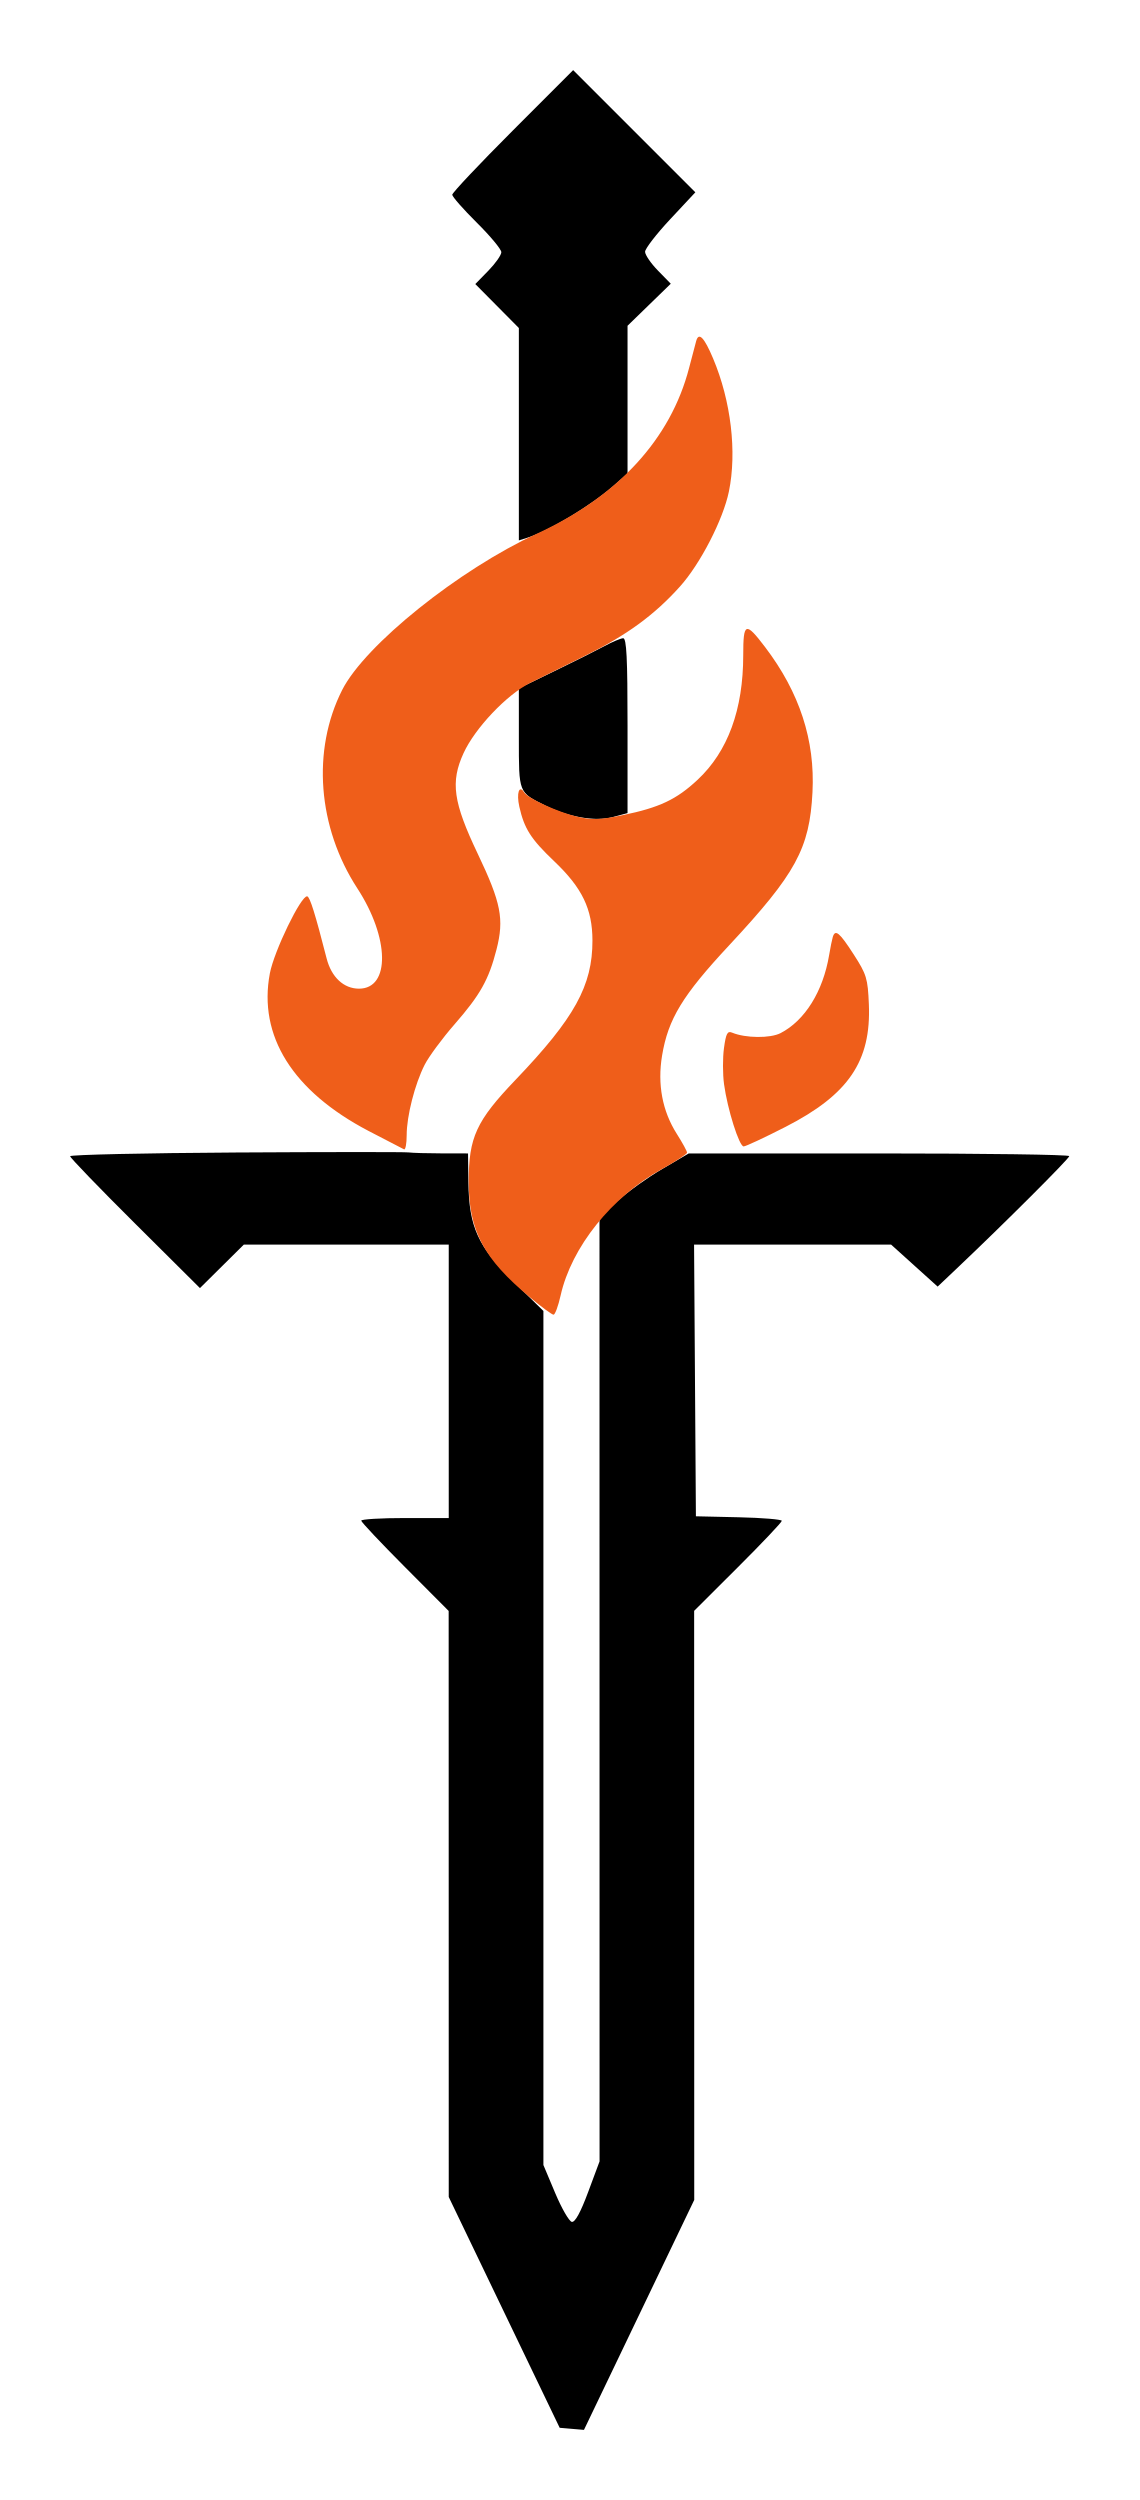
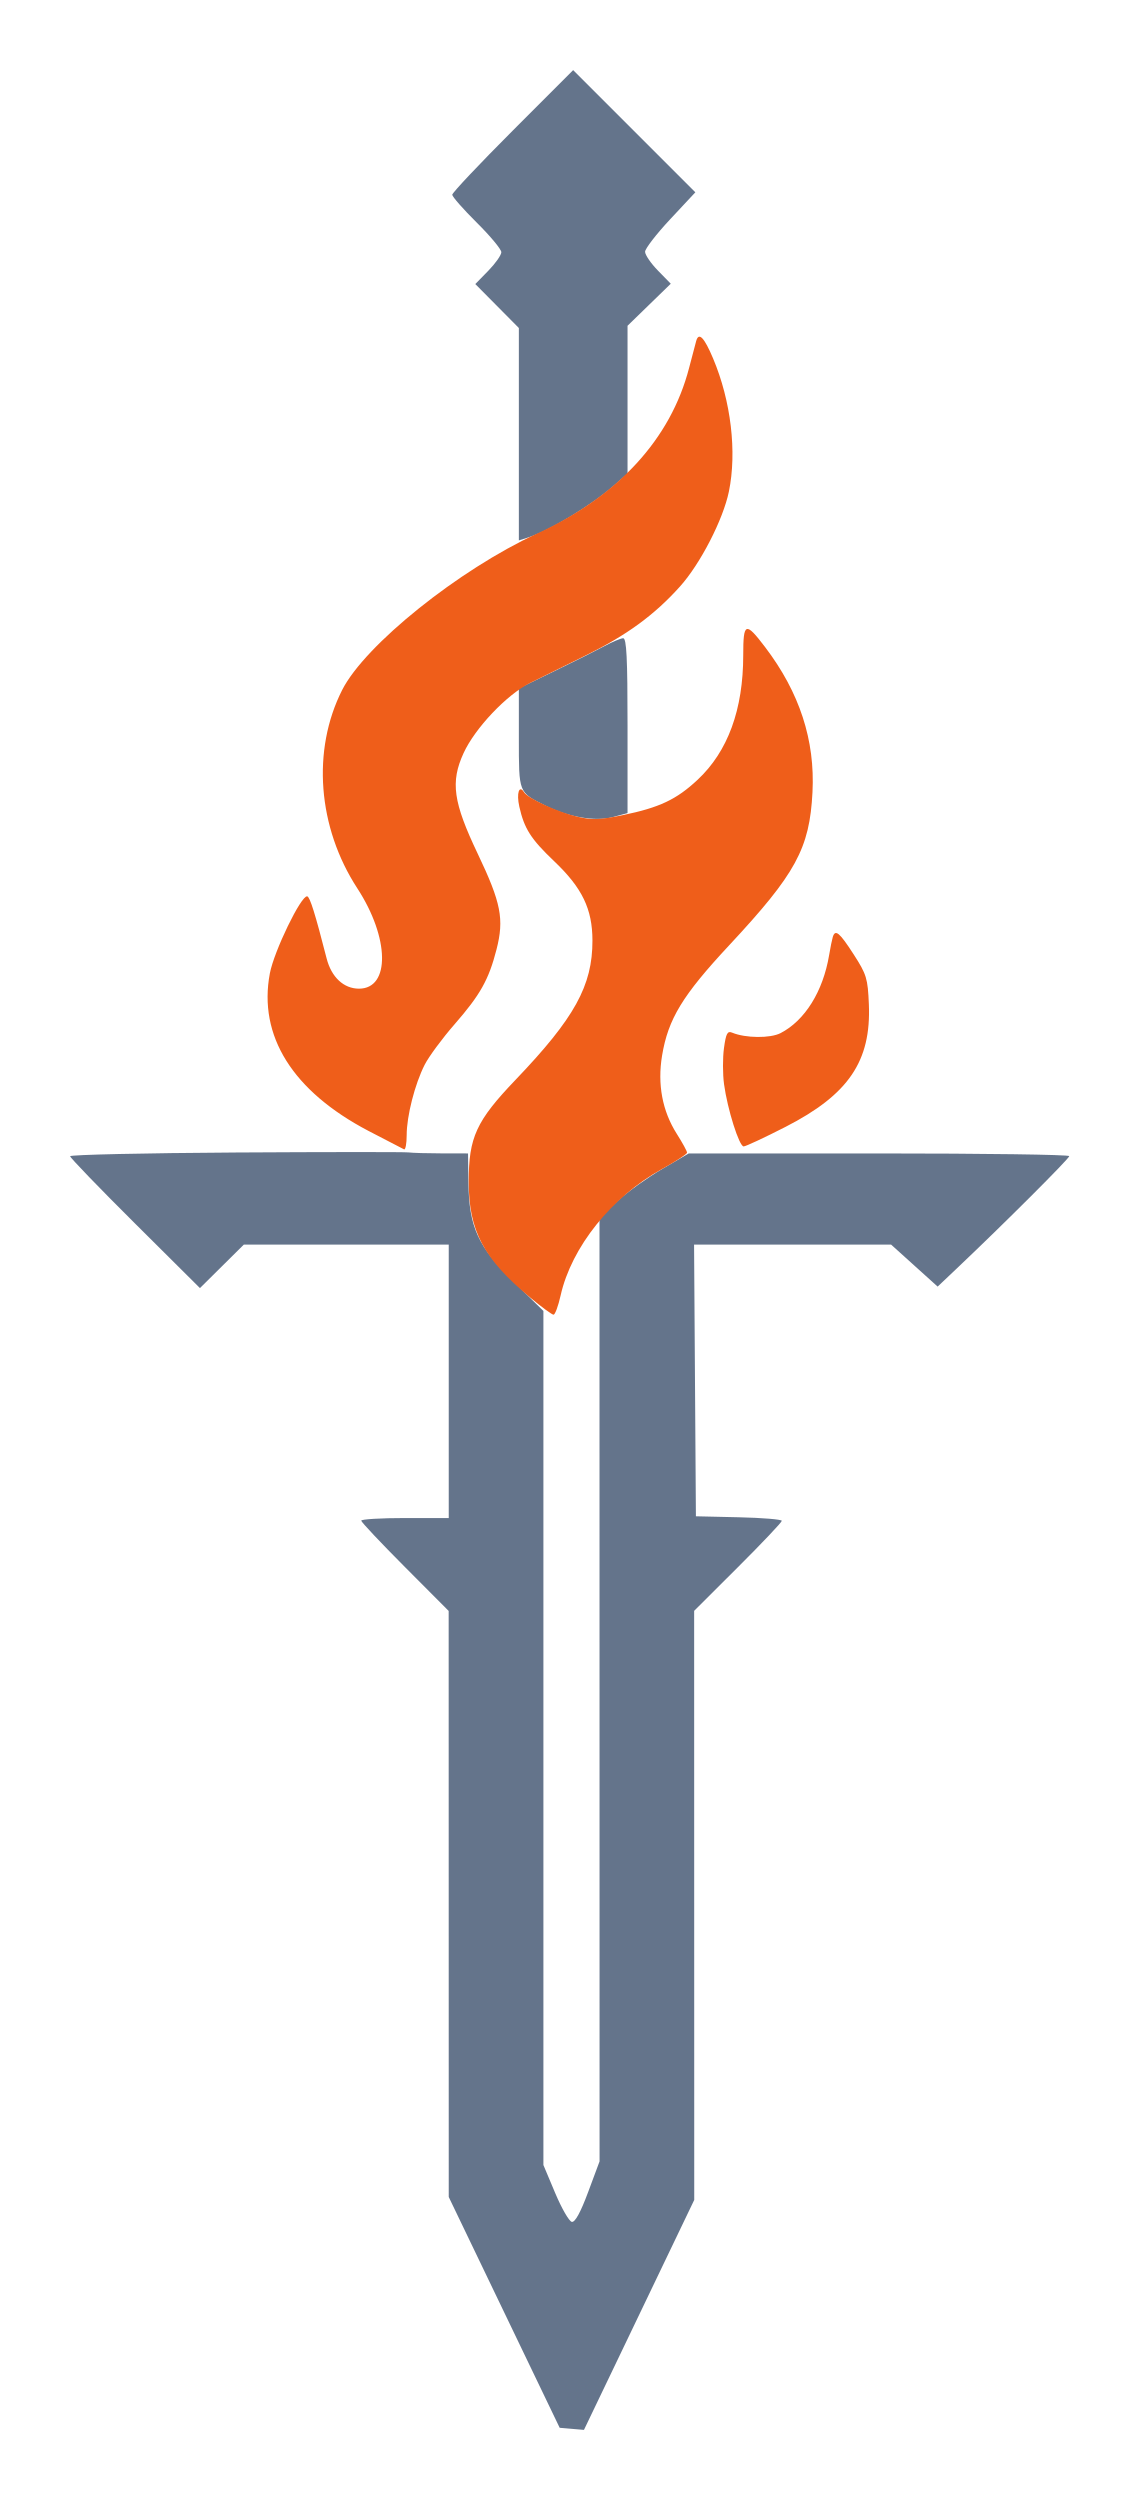
<svg xmlns="http://www.w3.org/2000/svg" viewBox="349 158.993 325 713.102" version="1.1">
-   <path d="M 495.243 196.257 C 485.759 205.752, 478 213.978, 478 214.537 C 478 215.096, 481.150 218.680, 485 222.500 C 488.850 226.320, 492 230.114, 492 230.931 C 492 231.748, 490.330 234.126, 488.288 236.217 L 484.576 240.018 490.788 246.286 L 497 252.554 497 282.844 L 497 313.135 499.250 312.437 C 505.606 310.466, 517.686 303.173, 524.356 297.281 L 528 294.061 528 272.987 L 528 251.914 534.165 245.918 L 540.331 239.923 536.665 236.169 C 534.649 234.105, 533 231.693, 533 230.809 C 533 229.926, 536.227 225.748, 540.170 221.525 L 547.340 213.847 529.913 196.420 L 512.486 178.993 495.243 196.257 M 521.406 343.294 C 519.155 344.507, 512.742 347.713, 507.156 350.417 L 497 355.334 497 369.512 C 497 385.286, 496.871 384.954, 504.500 388.765 C 511.113 392.069, 518.832 393.392, 523.755 392.066 L 528 390.923 528 365.961 C 528 346.635, 527.718 341.010, 526.750 341.044 C 526.063 341.069, 523.658 342.081, 521.406 343.294 M 416.250 487.733 C 390.262 487.891, 369 488.369, 369 488.795 C 369 489.222, 377.333 497.859, 387.517 507.990 L 406.034 526.409 412.294 520.204 L 418.554 514 447.777 514 L 477 514 477 553 L 477 592 464.500 592 C 457.625 592, 452.017 592.337, 452.038 592.750 C 452.059 593.163, 457.679 599.125, 464.527 606 L 476.977 618.500 476.989 702.082 L 477 785.665 492.821 818.582 L 508.643 851.500 512.106 851.798 L 515.569 852.095 531.297 819.298 L 547.025 786.500 547.012 702.485 L 547 618.470 559.500 606 C 566.375 599.142, 572 593.200, 572 592.796 C 572 592.392, 566.487 591.935, 559.750 591.781 L 547.500 591.500 547.238 552.750 L 546.977 514 575.076 514 L 603.176 514 609.815 519.992 L 616.454 525.983 621.977 520.752 C 635.436 508.006, 654 489.461, 654 488.764 C 654 488.344, 629.578 488, 599.729 488 L 545.458 488 537.961 492.389 C 533.838 494.802, 528.110 498.894, 525.232 501.481 L 520 506.185 520.011 640.843 L 520.021 775.500 516.761 784.262 C 514.598 790.074, 513.030 792.936, 512.104 792.762 C 511.336 792.618, 509.199 788.910, 507.354 784.523 L 504 776.546 504 654.740 L 504 532.933 495.634 524.717 C 485.323 514.590, 482.780 509.032, 482.610 496.250 L 482.500 488 475 487.986 C 470.875 487.979, 466.600 487.854, 465.500 487.709 C 464.400 487.565, 442.238 487.575, 416.250 487.733" stroke="none" fill="#000000" fill-rule="evenodd" />
+   <path d="M 495.243 196.257 C 485.759 205.752, 478 213.978, 478 214.537 C 478 215.096, 481.150 218.680, 485 222.500 C 488.850 226.320, 492 230.114, 492 230.931 C 492 231.748, 490.330 234.126, 488.288 236.217 L 484.576 240.018 490.788 246.286 L 497 252.554 497 282.844 L 497 313.135 499.250 312.437 C 505.606 310.466, 517.686 303.173, 524.356 297.281 L 528 294.061 528 272.987 L 528 251.914 534.165 245.918 L 540.331 239.923 536.665 236.169 C 534.649 234.105, 533 231.693, 533 230.809 C 533 229.926, 536.227 225.748, 540.170 221.525 L 547.340 213.847 529.913 196.420 L 512.486 178.993 495.243 196.257 M 521.406 343.294 C 519.155 344.507, 512.742 347.713, 507.156 350.417 L 497 355.334 497 369.512 C 497 385.286, 496.871 384.954, 504.500 388.765 C 511.113 392.069, 518.832 393.392, 523.755 392.066 L 528 390.923 528 365.961 C 528 346.635, 527.718 341.010, 526.750 341.044 C 526.063 341.069, 523.658 342.081, 521.406 343.294 M 416.250 487.733 C 390.262 487.891, 369 488.369, 369 488.795 C 369 489.222, 377.333 497.859, 387.517 507.990 L 406.034 526.409 412.294 520.204 L 418.554 514 447.777 514 L 477 514 477 553 L 477 592 464.500 592 C 457.625 592, 452.017 592.337, 452.038 592.750 C 452.059 593.163, 457.679 599.125, 464.527 606 L 476.977 618.500 476.989 702.082 L 477 785.665 492.821 818.582 L 508.643 851.500 512.106 851.798 L 515.569 852.095 531.297 819.298 L 547.025 786.500 547.012 702.485 L 547 618.470 559.500 606 C 566.375 599.142, 572 593.200, 572 592.796 C 572 592.392, 566.487 591.935, 559.750 591.781 L 547.500 591.500 547.238 552.750 L 546.977 514 575.076 514 L 603.176 514 609.815 519.992 L 616.454 525.983 621.977 520.752 C 635.436 508.006, 654 489.461, 654 488.764 C 654 488.344, 629.578 488, 599.729 488 L 545.458 488 537.961 492.389 C 533.838 494.802, 528.110 498.894, 525.232 501.481 L 520 506.185 520.011 640.843 L 520.021 775.500 516.761 784.262 C 514.598 790.074, 513.030 792.936, 512.104 792.762 C 511.336 792.618, 509.199 788.910, 507.354 784.523 L 504 776.546 504 654.740 L 504 532.933 495.634 524.717 C 485.323 514.590, 482.780 509.032, 482.610 496.250 L 482.500 488 475 487.986 C 470.875 487.979, 466.600 487.854, 465.500 487.709 C 464.400 487.565, 442.238 487.575, 416.250 487.733" stroke="none" fill="#64748b" fill-rule="evenodd" />
  <path d="M 547.584 256.250 C 547.389 256.938, 546.473 260.414, 545.548 263.976 C 540.287 284.231, 525.317 300.520, 502.124 311.227 C 479.850 321.509, 453.094 342.987, 446.604 355.795 C 437.904 372.963, 439.591 394.989, 450.940 412.407 C 460.124 426.504, 460.356 441, 451.398 441 C 447.041 441, 443.531 437.720, 442.164 432.372 C 438.912 419.647, 437.401 414.813, 436.628 414.666 C 434.904 414.337, 427.173 430.283, 425.972 436.646 C 422.608 454.475, 432.471 470.231, 454.090 481.566 C 459.266 484.280, 463.837 486.650, 464.250 486.833 C 464.663 487.017, 465 485.199, 465 482.793 C 465 477.343, 467.316 468.272, 470.125 462.720 C 471.299 460.399, 475.134 455.204, 478.647 451.176 C 486.010 442.734, 488.415 438.443, 490.630 429.800 C 492.844 421.155, 491.934 416.511, 485.288 402.562 C 478.256 387.802, 477.446 382.074, 481.225 373.819 C 484.487 366.695, 493.519 357.159, 500.165 353.822 C 503.099 352.349, 510.145 348.862, 515.823 346.074 C 527.704 340.239, 535.652 334.441, 542.984 326.260 C 548.780 319.793, 555.267 307.188, 556.910 299.201 C 559.235 287.896, 557.512 273.365, 552.408 261.250 C 549.869 255.222, 548.326 253.624, 547.584 256.250 M 561 345.867 C 561 361.380, 556.625 373.336, 547.993 381.410 C 541.954 387.058, 537.131 389.336, 526.603 391.511 C 520.063 392.861, 517.870 392.932, 513.617 391.931 C 508.141 390.642, 499.554 386.706, 498.502 385.003 C 497.097 382.730, 496.263 385.226, 497.134 389.099 C 498.546 395.384, 500.427 398.325, 507.095 404.670 C 515.079 412.269, 517.977 418.282, 517.990 427.275 C 518.009 440.139, 512.908 449.378, 496.058 467 C 484.848 478.723, 482.697 483.391, 482.697 496 C 482.697 510.074, 486.903 518.021, 500.214 529.099 C 503.454 531.794, 506.459 534, 506.893 534 C 507.327 534, 508.233 531.538, 508.906 528.529 C 511.995 514.726, 523.433 500.434, 537.741 492.500 C 541.708 490.300, 544.964 488.178, 544.977 487.785 C 544.990 487.391, 543.670 484.973, 542.045 482.410 C 537.922 475.908, 536.490 468.293, 537.849 460.090 C 539.580 449.645, 543.664 442.929, 556.966 428.651 C 576.036 408.183, 579.921 401.049, 580.753 384.976 C 581.520 370.141, 577.076 356.523, 567.241 343.575 C 561.657 336.225, 561 336.466, 561 345.867 M 586.547 426.250 C 586.332 426.938, 585.861 429.263, 585.501 431.418 C 583.770 441.779, 578.599 450.087, 571.645 453.683 C 568.718 455.197, 561.625 455.130, 557.853 453.554 C 556.494 452.985, 556.085 453.749, 555.509 457.933 C 555.126 460.720, 555.133 465.363, 555.525 468.250 C 556.493 475.376, 559.842 486, 561.121 486 C 561.693 486, 567.061 483.493, 573.051 480.429 C 591.027 471.235, 597.516 461.695, 596.836 445.464 C 596.526 438.061, 596.185 436.940, 592.500 431.223 C 588.467 424.967, 587.262 423.960, 586.547 426.250" stroke="none" fill="#ef5e1a" fill-rule="evenodd" />
</svg>
